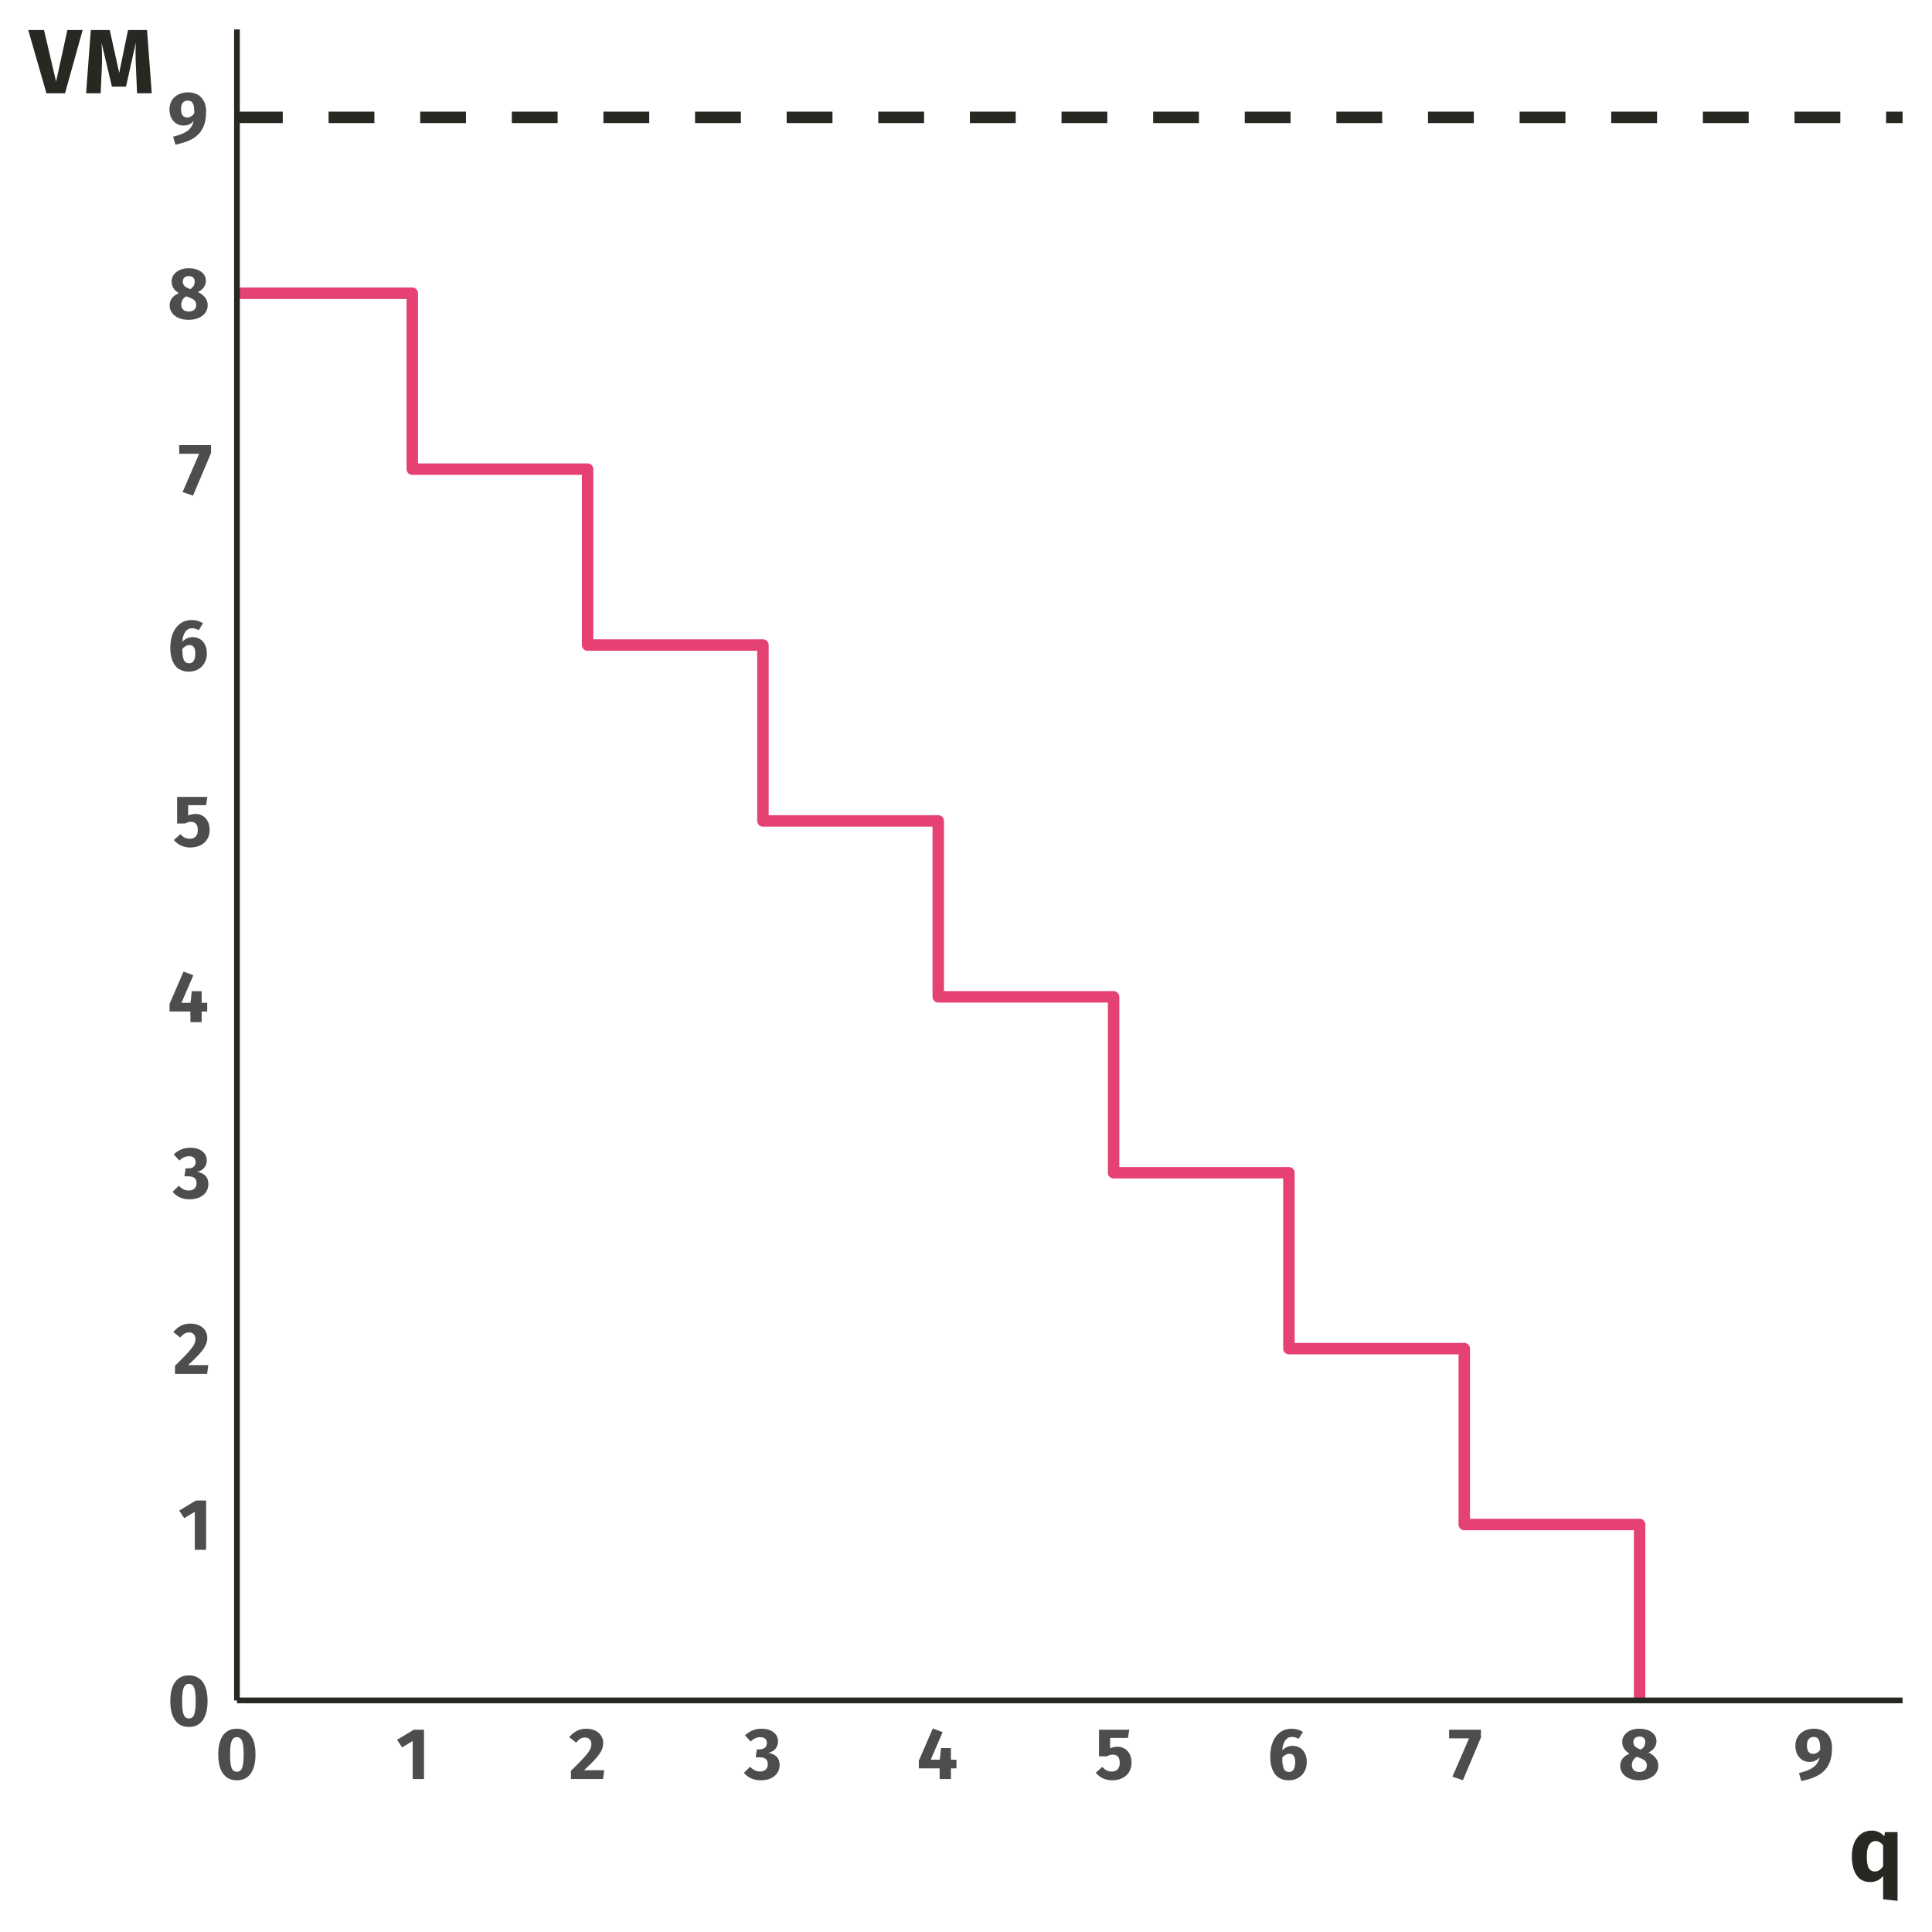
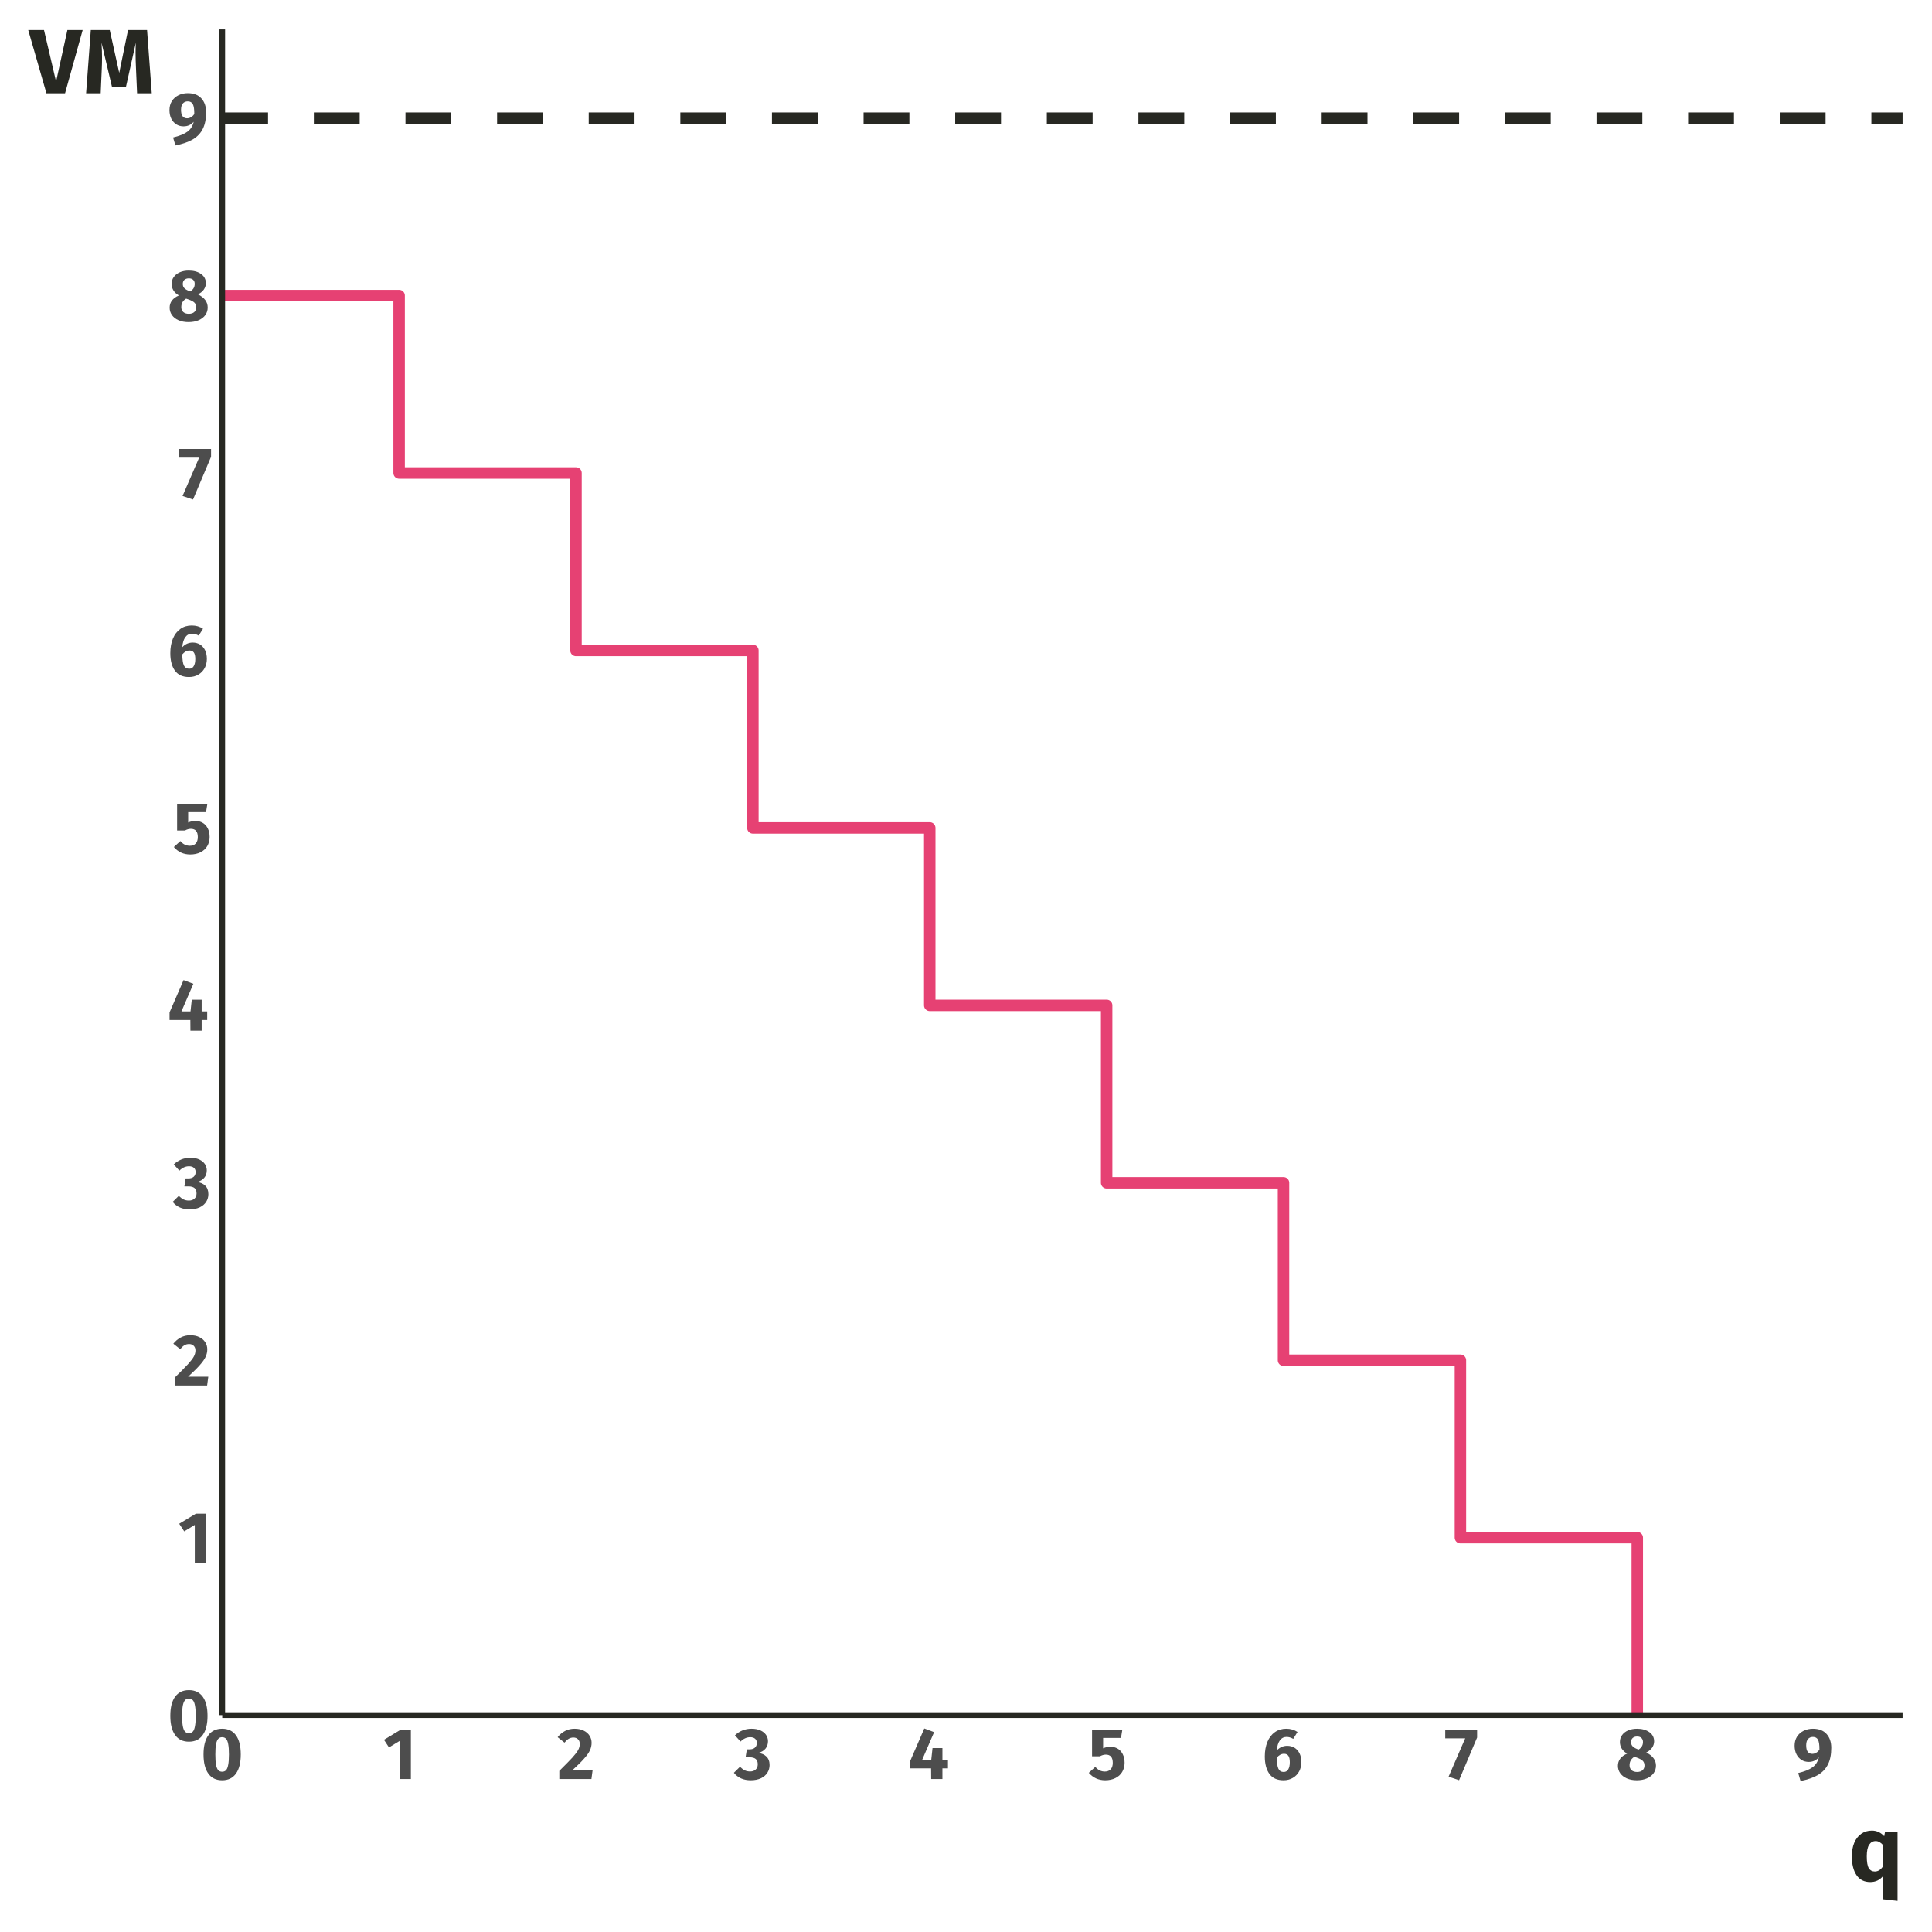
<svg xmlns="http://www.w3.org/2000/svg" xmlns:xlink="http://www.w3.org/1999/xlink" width="360" height="360" viewBox="0 0 360 360">
  <defs>
    <g>
      <g id="glyph-0-0">
        <path d="M 7.375 4.75 L 1.672 4.75 L 1.672 -14.266 L 7.375 -14.266 Z M 2.422 -13.562 L 2.422 4.047 L 6.641 4.047 L 6.641 -13.562 Z M 4.406 -6.125 C 4.945 -6.125 5.332 -5.977 5.562 -5.688 C 5.789 -5.406 5.906 -5.031 5.906 -4.562 C 5.906 -4.082 5.801 -3.711 5.594 -3.453 C 5.395 -3.191 5.07 -3.031 4.625 -2.969 L 4.625 -2.359 C 4.625 -2.254 4.586 -2.172 4.516 -2.109 C 4.453 -2.055 4.375 -2.031 4.281 -2.031 C 4.188 -2.031 4.102 -2.055 4.031 -2.109 C 3.969 -2.172 3.938 -2.254 3.938 -2.359 L 3.938 -3.5 C 4.414 -3.52 4.738 -3.602 4.906 -3.75 C 5.082 -3.906 5.172 -4.172 5.172 -4.547 C 5.172 -4.836 5.113 -5.066 5 -5.234 C 4.883 -5.398 4.664 -5.484 4.344 -5.484 C 4.082 -5.484 3.848 -5.43 3.641 -5.328 C 3.566 -5.297 3.508 -5.281 3.469 -5.281 C 3.363 -5.281 3.281 -5.312 3.219 -5.375 C 3.164 -5.438 3.141 -5.508 3.141 -5.594 C 3.141 -5.77 3.27 -5.898 3.531 -5.984 C 3.801 -6.078 4.094 -6.125 4.406 -6.125 Z M 4.281 -1.625 C 4.414 -1.625 4.523 -1.578 4.609 -1.484 C 4.703 -1.398 4.75 -1.289 4.75 -1.156 C 4.75 -1.008 4.703 -0.891 4.609 -0.797 C 4.523 -0.703 4.414 -0.656 4.281 -0.656 C 4.145 -0.656 4.031 -0.703 3.938 -0.797 C 3.852 -0.891 3.812 -1.008 3.812 -1.156 C 3.812 -1.289 3.852 -1.398 3.938 -1.484 C 4.031 -1.578 4.145 -1.625 4.281 -1.625 Z M 4.281 -1.625 " />
      </g>
      <g id="glyph-0-1">
        <path d="M 3.984 -9.375 C 5.109 -9.375 5.969 -8.961 6.562 -8.141 C 7.156 -7.316 7.453 -6.129 7.453 -4.578 C 7.453 -3.035 7.156 -1.848 6.562 -1.016 C 5.969 -0.18 5.109 0.234 3.984 0.234 C 2.859 0.234 2 -0.18 1.406 -1.016 C 0.812 -1.848 0.516 -3.035 0.516 -4.578 C 0.516 -6.129 0.812 -7.316 1.406 -8.141 C 2 -8.961 2.859 -9.375 3.984 -9.375 Z M 3.984 -7.797 C 3.672 -7.797 3.426 -7.691 3.25 -7.484 C 3.07 -7.285 2.938 -6.953 2.844 -6.484 C 2.758 -6.023 2.719 -5.391 2.719 -4.578 C 2.719 -3.766 2.758 -3.125 2.844 -2.656 C 2.938 -2.188 3.07 -1.852 3.25 -1.656 C 3.426 -1.457 3.672 -1.359 3.984 -1.359 C 4.285 -1.359 4.523 -1.453 4.703 -1.641 C 4.891 -1.836 5.023 -2.172 5.109 -2.641 C 5.203 -3.109 5.25 -3.754 5.25 -4.578 C 5.25 -5.398 5.203 -6.047 5.109 -6.516 C 5.023 -6.984 4.891 -7.312 4.703 -7.5 C 4.523 -7.695 4.285 -7.797 3.984 -7.797 Z M 3.984 -7.797 " />
      </g>
      <g id="glyph-0-2">
        <path d="M 5.188 0 L 3.078 0 L 3.078 -7.094 L 1.109 -5.891 L 0.172 -7.312 L 3.281 -9.188 L 5.188 -9.188 Z M 5.188 0 " />
      </g>
      <g id="glyph-0-3">
        <path d="M 3.234 -9.375 C 3.898 -9.375 4.469 -9.254 4.938 -9.016 C 5.414 -8.785 5.781 -8.469 6.031 -8.062 C 6.281 -7.664 6.406 -7.227 6.406 -6.75 C 6.406 -6.258 6.301 -5.789 6.094 -5.344 C 5.895 -4.906 5.539 -4.398 5.031 -3.828 C 4.531 -3.254 3.797 -2.523 2.828 -1.641 L 6.594 -1.641 L 6.375 0 L 0.391 0 L 0.391 -1.516 C 1.504 -2.617 2.316 -3.445 2.828 -4 C 3.336 -4.562 3.691 -5.023 3.891 -5.391 C 4.098 -5.766 4.203 -6.145 4.203 -6.531 C 4.203 -6.906 4.094 -7.195 3.875 -7.406 C 3.664 -7.625 3.379 -7.734 3.016 -7.734 C 2.691 -7.734 2.398 -7.656 2.141 -7.5 C 1.891 -7.352 1.629 -7.113 1.359 -6.781 L 0.078 -7.797 C 0.461 -8.285 0.922 -8.672 1.453 -8.953 C 1.984 -9.234 2.578 -9.375 3.234 -9.375 Z M 3.234 -9.375 " />
      </g>
      <g id="glyph-0-4">
-         <path d="M 3.25 -9.375 C 3.895 -9.375 4.445 -9.27 4.906 -9.062 C 5.363 -8.852 5.711 -8.57 5.953 -8.219 C 6.191 -7.863 6.312 -7.473 6.312 -7.047 C 6.312 -6.492 6.156 -6.031 5.844 -5.656 C 5.531 -5.281 5.086 -5.016 4.516 -4.859 C 5.129 -4.785 5.629 -4.562 6.016 -4.188 C 6.41 -3.812 6.609 -3.281 6.609 -2.594 C 6.609 -2.082 6.473 -1.609 6.203 -1.172 C 5.93 -0.742 5.531 -0.398 5 -0.141 C 4.469 0.109 3.832 0.234 3.094 0.234 C 1.758 0.234 0.711 -0.227 -0.047 -1.156 L 1.094 -2.281 C 1.406 -1.977 1.707 -1.754 2 -1.609 C 2.301 -1.473 2.629 -1.406 2.984 -1.406 C 3.398 -1.406 3.738 -1.52 4 -1.75 C 4.27 -1.988 4.406 -2.316 4.406 -2.734 C 4.406 -3.203 4.281 -3.535 4.031 -3.734 C 3.781 -3.941 3.406 -4.047 2.906 -4.047 L 2.141 -4.047 L 2.375 -5.531 L 2.906 -5.531 C 3.312 -5.531 3.633 -5.633 3.875 -5.844 C 4.113 -6.051 4.234 -6.348 4.234 -6.734 C 4.234 -7.066 4.125 -7.328 3.906 -7.516 C 3.688 -7.703 3.383 -7.797 3 -7.797 C 2.352 -7.797 1.754 -7.523 1.203 -6.984 L 0.156 -8.141 C 1.02 -8.961 2.051 -9.375 3.25 -9.375 Z M 3.25 -9.375 " />
+         <path d="M 3.25 -9.375 C 3.895 -9.375 4.445 -9.27 4.906 -9.062 C 5.363 -8.852 5.711 -8.57 5.953 -8.219 C 6.191 -7.863 6.312 -7.473 6.312 -7.047 C 6.312 -6.492 6.156 -6.031 5.844 -5.656 C 5.531 -5.281 5.086 -5.016 4.516 -4.859 C 5.129 -4.785 5.629 -4.562 6.016 -4.188 C 6.41 -3.812 6.609 -3.281 6.609 -2.594 C 6.609 -2.082 6.473 -1.609 6.203 -1.172 C 5.93 -0.742 5.531 -0.398 5 -0.141 C 4.469 0.105 3.832 0.234 3.094 0.234 C 1.758 0.234 0.711 -0.227 -0.047 -1.156 L 1.094 -2.281 C 1.406 -1.977 1.707 -1.754 2 -1.609 C 2.301 -1.473 2.629 -1.406 2.984 -1.406 C 3.398 -1.406 3.738 -1.52 4 -1.75 C 4.27 -1.988 4.406 -2.316 4.406 -2.734 C 4.406 -3.203 4.281 -3.535 4.031 -3.734 C 3.781 -3.941 3.406 -4.047 2.906 -4.047 L 2.141 -4.047 L 2.375 -5.531 L 2.906 -5.531 C 3.312 -5.531 3.633 -5.633 3.875 -5.844 C 4.113 -6.051 4.234 -6.348 4.234 -6.734 C 4.234 -7.066 4.125 -7.328 3.906 -7.516 C 3.688 -7.703 3.383 -7.797 3 -7.797 C 2.352 -7.797 1.754 -7.523 1.203 -6.984 L 0.156 -8.141 C 1.02 -8.961 2.051 -9.375 3.25 -9.375 Z M 3.25 -9.375 " />
      </g>
      <g id="glyph-0-5">
        <path d="M 7.391 -1.984 L 6.359 -1.984 L 6.359 0 L 4.266 0 L 4.25 -1.984 L 0.375 -1.984 L 0.375 -3.406 L 2.984 -9.422 L 4.812 -8.734 L 2.594 -3.594 L 4.281 -3.594 L 4.516 -5.766 L 6.359 -5.766 L 6.359 -3.594 L 7.391 -3.594 Z M 7.391 -1.984 " />
      </g>
      <g id="glyph-0-6">
        <path d="M 6.172 -7.656 L 2.844 -7.656 L 2.844 -5.719 C 3.27 -5.914 3.723 -6.016 4.203 -6.016 C 4.711 -6.016 5.164 -5.895 5.562 -5.656 C 5.957 -5.426 6.27 -5.082 6.5 -4.625 C 6.727 -4.176 6.844 -3.645 6.844 -3.031 C 6.844 -2.383 6.691 -1.812 6.391 -1.312 C 6.098 -0.82 5.676 -0.441 5.125 -0.172 C 4.582 0.098 3.953 0.234 3.234 0.234 C 1.992 0.234 0.973 -0.227 0.172 -1.156 L 1.391 -2.266 C 1.879 -1.68 2.469 -1.391 3.156 -1.391 C 3.625 -1.391 3.988 -1.531 4.25 -1.812 C 4.508 -2.094 4.641 -2.492 4.641 -3.016 C 4.641 -4.035 4.207 -4.547 3.344 -4.547 C 3.164 -4.547 2.988 -4.52 2.812 -4.469 C 2.645 -4.426 2.457 -4.348 2.25 -4.234 L 0.781 -4.234 L 0.781 -9.188 L 6.422 -9.188 Z M 6.172 -7.656 " />
      </g>
      <g id="glyph-0-7">
        <path d="M 4.688 -6.188 C 5.195 -6.188 5.648 -6.066 6.047 -5.828 C 6.441 -5.586 6.754 -5.238 6.984 -4.781 C 7.211 -4.32 7.328 -3.773 7.328 -3.141 C 7.328 -2.516 7.191 -1.945 6.922 -1.438 C 6.648 -0.926 6.258 -0.52 5.75 -0.219 C 5.25 0.082 4.664 0.234 4 0.234 C 2.82 0.234 1.945 -0.16 1.375 -0.953 C 0.801 -1.742 0.516 -2.828 0.516 -4.203 C 0.516 -5.234 0.676 -6.141 1 -6.922 C 1.32 -7.703 1.785 -8.305 2.391 -8.734 C 2.992 -9.16 3.703 -9.375 4.516 -9.375 C 5.305 -9.375 6.004 -9.172 6.609 -8.766 L 5.812 -7.484 C 5.406 -7.723 4.988 -7.844 4.562 -7.844 C 4.051 -7.844 3.633 -7.625 3.312 -7.188 C 3 -6.75 2.812 -6.129 2.75 -5.328 C 3.289 -5.898 3.938 -6.188 4.688 -6.188 Z M 4.031 -1.312 C 4.406 -1.312 4.688 -1.469 4.875 -1.781 C 5.07 -2.102 5.172 -2.547 5.172 -3.109 C 5.172 -3.68 5.082 -4.086 4.906 -4.328 C 4.727 -4.578 4.457 -4.703 4.094 -4.703 C 3.602 -4.703 3.156 -4.461 2.75 -3.984 C 2.758 -3.016 2.859 -2.328 3.047 -1.922 C 3.242 -1.516 3.57 -1.312 4.031 -1.312 Z M 4.031 -1.312 " />
      </g>
      <g id="glyph-0-8">
        <path d="M 6.109 -7.734 L 2.75 0.219 L 0.797 -0.438 L 3.891 -7.578 L 0.172 -7.578 L 0.172 -9.188 L 6.109 -9.188 Z M 6.109 -7.734 " />
      </g>
      <g id="glyph-0-9">
        <path d="M 5.672 -4.938 C 6.285 -4.633 6.738 -4.281 7.031 -3.875 C 7.332 -3.477 7.484 -3.016 7.484 -2.484 C 7.484 -1.984 7.344 -1.523 7.062 -1.109 C 6.781 -0.703 6.363 -0.375 5.812 -0.125 C 5.27 0.113 4.633 0.234 3.906 0.234 C 3.188 0.234 2.562 0.113 2.031 -0.125 C 1.5 -0.363 1.094 -0.688 0.812 -1.094 C 0.531 -1.5 0.391 -1.953 0.391 -2.453 C 0.391 -3.473 0.961 -4.234 2.109 -4.734 C 1.211 -5.266 0.766 -5.988 0.766 -6.906 C 0.766 -7.395 0.898 -7.82 1.172 -8.188 C 1.441 -8.562 1.816 -8.852 2.297 -9.062 C 2.785 -9.27 3.336 -9.375 3.953 -9.375 C 4.891 -9.375 5.656 -9.16 6.25 -8.734 C 6.844 -8.316 7.141 -7.742 7.141 -7.016 C 7.141 -6.609 7.02 -6.223 6.781 -5.859 C 6.539 -5.504 6.172 -5.195 5.672 -4.938 Z M 3.969 -7.922 C 3.625 -7.922 3.348 -7.828 3.141 -7.641 C 2.941 -7.461 2.844 -7.207 2.844 -6.875 C 2.844 -6.57 2.93 -6.32 3.109 -6.125 C 3.285 -5.926 3.566 -5.75 3.953 -5.594 L 4.25 -5.484 C 4.551 -5.691 4.758 -5.906 4.875 -6.125 C 5 -6.344 5.062 -6.602 5.062 -6.906 C 5.062 -7.219 4.969 -7.461 4.781 -7.641 C 4.594 -7.828 4.32 -7.922 3.969 -7.922 Z M 3.969 -1.312 C 4.406 -1.312 4.742 -1.422 4.984 -1.641 C 5.223 -1.859 5.344 -2.145 5.344 -2.5 C 5.344 -2.875 5.238 -3.164 5.031 -3.375 C 4.82 -3.594 4.453 -3.797 3.922 -3.984 L 3.469 -4.141 C 2.863 -3.785 2.562 -3.258 2.562 -2.562 C 2.562 -2.176 2.688 -1.867 2.938 -1.641 C 3.188 -1.422 3.531 -1.312 3.969 -1.312 Z M 3.969 -1.312 " />
      </g>
      <g id="glyph-0-10">
        <path d="M 3.766 -9.375 C 4.867 -9.375 5.711 -9.051 6.297 -8.406 C 6.891 -7.758 7.188 -6.895 7.188 -5.812 C 7.188 -4.57 6.984 -3.547 6.578 -2.734 C 6.18 -1.922 5.566 -1.266 4.734 -0.766 C 3.898 -0.273 2.812 0.102 1.469 0.375 L 1.031 -1.109 C 2.227 -1.398 3.125 -1.766 3.719 -2.203 C 4.312 -2.641 4.695 -3.254 4.875 -4.047 C 4.383 -3.473 3.754 -3.188 2.984 -3.188 C 2.492 -3.188 2.051 -3.305 1.656 -3.547 C 1.258 -3.797 0.941 -4.148 0.703 -4.609 C 0.473 -5.066 0.359 -5.602 0.359 -6.219 C 0.359 -6.844 0.504 -7.395 0.797 -7.875 C 1.098 -8.352 1.508 -8.723 2.031 -8.984 C 2.551 -9.242 3.129 -9.375 3.766 -9.375 Z M 3.641 -4.688 C 3.898 -4.688 4.145 -4.754 4.375 -4.891 C 4.613 -5.023 4.816 -5.223 4.984 -5.484 C 4.992 -6.348 4.906 -6.957 4.719 -7.312 C 4.539 -7.664 4.223 -7.844 3.766 -7.844 C 3.379 -7.844 3.07 -7.707 2.844 -7.438 C 2.625 -7.176 2.516 -6.789 2.516 -6.281 C 2.516 -5.719 2.613 -5.312 2.812 -5.062 C 3.02 -4.812 3.297 -4.688 3.641 -4.688 Z M 3.641 -4.688 " />
      </g>
      <g id="glyph-1-0">
        <path d="M 9.234 5.953 L 2.094 5.953 L 2.094 -17.844 L 9.234 -17.844 Z M 3.031 -16.969 L 3.031 5.062 L 8.312 5.062 L 8.312 -16.969 Z M 5.516 -7.672 C 6.191 -7.672 6.672 -7.488 6.953 -7.125 C 7.242 -6.758 7.391 -6.289 7.391 -5.719 C 7.391 -5.113 7.258 -4.645 7 -4.312 C 6.75 -3.988 6.344 -3.785 5.781 -3.703 L 5.781 -2.938 C 5.781 -2.812 5.738 -2.711 5.656 -2.641 C 5.57 -2.566 5.473 -2.531 5.359 -2.531 C 5.242 -2.531 5.145 -2.566 5.062 -2.641 C 4.977 -2.711 4.938 -2.812 4.938 -2.938 L 4.938 -4.375 C 5.531 -4.406 5.938 -4.516 6.156 -4.703 C 6.375 -4.891 6.484 -5.211 6.484 -5.672 C 6.484 -6.047 6.406 -6.332 6.25 -6.531 C 6.102 -6.738 5.832 -6.844 5.438 -6.844 C 5.113 -6.844 4.82 -6.781 4.562 -6.656 C 4.469 -6.625 4.391 -6.609 4.328 -6.609 C 4.203 -6.609 4.102 -6.645 4.031 -6.719 C 3.957 -6.789 3.922 -6.883 3.922 -7 C 3.922 -7.219 4.086 -7.383 4.422 -7.5 C 4.766 -7.613 5.129 -7.672 5.516 -7.672 Z M 5.359 -2.047 C 5.523 -2.047 5.664 -1.988 5.781 -1.875 C 5.895 -1.758 5.953 -1.613 5.953 -1.438 C 5.953 -1.258 5.895 -1.109 5.781 -0.984 C 5.664 -0.867 5.523 -0.812 5.359 -0.812 C 5.18 -0.812 5.035 -0.867 4.922 -0.984 C 4.816 -1.109 4.766 -1.258 4.766 -1.438 C 4.766 -1.613 4.816 -1.758 4.922 -1.875 C 5.035 -1.988 5.18 -2.047 5.359 -2.047 Z M 5.359 -2.047 " />
      </g>
      <g id="glyph-1-1">
        <path d="M 9.062 -9.031 L 9.062 3.781 L 6.375 3.484 L 6.375 -0.859 C 5.758 -0.098 4.961 0.281 3.984 0.281 C 2.859 0.281 2.004 -0.145 1.422 -1 C 0.836 -1.863 0.547 -3.039 0.547 -4.531 C 0.547 -5.469 0.691 -6.297 0.984 -7.016 C 1.285 -7.734 1.719 -8.297 2.281 -8.703 C 2.852 -9.109 3.52 -9.312 4.281 -9.312 C 5.164 -9.312 5.93 -8.961 6.578 -8.266 L 6.719 -9.031 Z M 4.828 -1.688 C 5.43 -1.688 5.945 -2.02 6.375 -2.688 L 6.375 -6.594 C 6.156 -6.844 5.938 -7.031 5.719 -7.156 C 5.5 -7.289 5.254 -7.359 4.984 -7.359 C 4.473 -7.359 4.066 -7.129 3.766 -6.672 C 3.473 -6.211 3.328 -5.492 3.328 -4.516 C 3.328 -3.461 3.453 -2.727 3.703 -2.312 C 3.961 -1.895 4.336 -1.688 4.828 -1.688 Z M 4.828 -1.688 " />
      </g>
      <g id="glyph-1-2">
        <path d="M 6.641 0 L 3.172 0 L -0.219 -11.781 L 2.719 -11.781 L 4.969 -2.172 L 7.078 -11.781 L 9.922 -11.781 Z M 6.641 0 " />
      </g>
      <g id="glyph-1-3">
        <path d="M 12.797 0 L 10.062 0 L 9.859 -4.609 C 9.805 -5.703 9.781 -6.68 9.781 -7.547 C 9.781 -8.203 9.797 -8.828 9.828 -9.422 L 8 -1.234 L 5.375 -1.234 L 3.438 -9.422 C 3.5 -8.43 3.531 -7.5 3.531 -6.625 C 3.531 -5.969 3.516 -5.285 3.484 -4.578 L 3.281 0 L 0.562 0 L 1.438 -11.781 L 4.969 -11.781 L 6.734 -3.797 L 8.375 -11.781 L 11.922 -11.781 Z M 12.797 0 " />
      </g>
    </g>
    <clipPath id="clip-0">
-       <path clip-rule="nonzero" d="M 44.152 53 L 307 53 L 307 316.852 L 44.152 316.852 Z M 44.152 53 " />
+       <path clip-rule="nonzero" d="M 41.41 54 L 307 54 L 307 319.59 L 41.41 319.59 Z M 41.41 54 " />
    </clipPath>
    <clipPath id="clip-1">
-       <path clip-rule="nonzero" d="M 44.152 20 L 354.523 20 L 354.523 23 L 44.152 23 Z M 44.152 20 " />
+       <path clip-rule="nonzero" d="M 41.41 20 L 354.52 20 L 354.52 24 L 41.41 24 Z M 41.41 20 " />
    </clipPath>
  </defs>
  <rect x="-36" y="-36" width="432" height="432" fill="rgb(100%, 100%, 100%)" fill-opacity="1" />
  <g clip-path="url(#clip-0)">
-     <path fill="none" stroke-width="2.134" stroke-linecap="butt" stroke-linejoin="round" stroke="rgb(90.196%, 25.49%, 45.098%)" stroke-opacity="1" stroke-miterlimit="10" d="M 44.152 54.645 L 76.82 54.645 L 76.82 87.418 L 109.492 87.418 L 109.492 120.195 L 142.164 120.195 L 142.164 152.969 L 174.832 152.969 L 174.832 185.746 L 207.504 185.746 L 207.504 218.523 L 240.172 218.523 L 240.172 251.297 L 272.844 251.297 L 272.844 284.074 L 305.516 284.074 L 305.516 316.848 " />
+     <path fill="none" stroke-width="2.134" stroke-linecap="butt" stroke-linejoin="round" stroke="rgb(90.196%, 25.49%, 45.098%)" stroke-opacity="1" stroke-miterlimit="10" d="M 41.41 55.074 L 74.371 55.074 L 74.371 88.141 L 107.328 88.141 L 107.328 121.203 L 140.289 121.203 L 140.289 154.27 L 173.246 154.27 L 173.246 187.332 L 206.207 187.332 L 206.207 220.398 L 239.164 220.398 L 239.164 253.461 L 272.125 253.461 L 272.125 286.523 L 305.082 286.523 L 305.082 319.59 " />
  </g>
  <g clip-path="url(#clip-1)">
-     <path fill="none" stroke-width="2.134" stroke-linecap="butt" stroke-linejoin="round" stroke="rgb(15.294%, 15.686%, 13.333%)" stroke-opacity="1" stroke-dasharray="8.536 8.536" stroke-miterlimit="10" d="M 44.152 21.867 L 354.52 21.867 " />
+     <path fill="none" stroke-width="2.134" stroke-linecap="butt" stroke-linejoin="round" stroke="rgb(15.294%, 15.686%, 13.333%)" stroke-opacity="1" stroke-dasharray="8.536 8.536" stroke-miterlimit="10" d="M 41.41 22.012 L 354.52 22.012 " />
  </g>
-   <path fill="none" stroke-width="1.067" stroke-linecap="butt" stroke-linejoin="round" stroke="rgb(15.294%, 15.686%, 13.333%)" stroke-opacity="1" stroke-miterlimit="10" d="M 44.152 316.848 L 44.152 5.48 " />
+   <path fill="none" stroke-width="1.067" stroke-linecap="butt" stroke-linejoin="round" stroke="rgb(15.294%, 15.686%, 13.333%)" stroke-opacity="1" stroke-miterlimit="10" d="M 41.41 319.59 L 41.41 5.48 " />
  <g fill="rgb(30.196%, 30.196%, 30.196%)" fill-opacity="1">
-     <use xlink:href="#glyph-0-1" x="31.219" y="321.562" />
+     <use xlink:href="#glyph-0-1" x="31.219" y="324.305" />
  </g>
  <g fill="rgb(30.196%, 30.196%, 30.196%)" fill-opacity="1">
-     <use xlink:href="#glyph-0-2" x="33.219" y="288.789" />
+     <use xlink:href="#glyph-0-2" x="33.219" y="291.238" />
  </g>
  <g fill="rgb(30.196%, 30.196%, 30.196%)" fill-opacity="1">
-     <use xlink:href="#glyph-0-3" x="32.219" y="256.012" />
+     <use xlink:href="#glyph-0-3" x="32.219" y="258.176" />
  </g>
  <g fill="rgb(30.196%, 30.196%, 30.196%)" fill-opacity="1">
-     <use xlink:href="#glyph-0-4" x="32.219" y="223.238" />
+     <use xlink:href="#glyph-0-4" x="32.219" y="225.113" />
  </g>
  <g fill="rgb(30.196%, 30.196%, 30.196%)" fill-opacity="1">
-     <use xlink:href="#glyph-0-5" x="31.219" y="190.461" />
+     <use xlink:href="#glyph-0-5" x="31.219" y="192.047" />
  </g>
  <g fill="rgb(30.196%, 30.196%, 30.196%)" fill-opacity="1">
-     <use xlink:href="#glyph-0-6" x="32.219" y="157.684" />
+     <use xlink:href="#glyph-0-6" x="32.219" y="158.984" />
  </g>
  <g fill="rgb(30.196%, 30.196%, 30.196%)" fill-opacity="1">
-     <use xlink:href="#glyph-0-7" x="31.219" y="124.91" />
+     <use xlink:href="#glyph-0-7" x="31.219" y="125.918" />
  </g>
  <g fill="rgb(30.196%, 30.196%, 30.196%)" fill-opacity="1">
-     <use xlink:href="#glyph-0-8" x="33.219" y="92.133" />
+     <use xlink:href="#glyph-0-8" x="33.219" y="92.855" />
  </g>
  <g fill="rgb(30.196%, 30.196%, 30.196%)" fill-opacity="1">
-     <use xlink:href="#glyph-0-9" x="31.219" y="59.359" />
+     <use xlink:href="#glyph-0-9" x="31.219" y="59.789" />
  </g>
  <g fill="rgb(30.196%, 30.196%, 30.196%)" fill-opacity="1">
-     <use xlink:href="#glyph-0-10" x="31.219" y="26.582" />
+     <use xlink:href="#glyph-0-10" x="31.219" y="26.727" />
  </g>
-   <path fill="none" stroke-width="1.067" stroke-linecap="butt" stroke-linejoin="round" stroke="rgb(15.294%, 15.686%, 13.333%)" stroke-opacity="1" stroke-miterlimit="10" d="M 44.152 316.848 L 354.52 316.848 " />
+   <path fill="none" stroke-width="1.067" stroke-linecap="butt" stroke-linejoin="round" stroke="rgb(15.294%, 15.686%, 13.333%)" stroke-opacity="1" stroke-miterlimit="10" d="M 41.41 319.59 L 354.52 319.59 " />
  <g fill="rgb(30.196%, 30.196%, 30.196%)" fill-opacity="1">
-     <use xlink:href="#glyph-0-1" x="40.152" y="331.496" />
+     <use xlink:href="#glyph-0-1" x="37.41" y="331.496" />
  </g>
  <g fill="rgb(30.196%, 30.196%, 30.196%)" fill-opacity="1">
-     <use xlink:href="#glyph-0-2" x="73.82" y="331.496" />
+     <use xlink:href="#glyph-0-2" x="71.371" y="331.496" />
  </g>
  <g fill="rgb(30.196%, 30.196%, 30.196%)" fill-opacity="1">
-     <use xlink:href="#glyph-0-3" x="105.992" y="331.496" />
+     <use xlink:href="#glyph-0-3" x="103.828" y="331.496" />
  </g>
  <g fill="rgb(30.196%, 30.196%, 30.196%)" fill-opacity="1">
-     <use xlink:href="#glyph-0-4" x="138.664" y="331.496" />
+     <use xlink:href="#glyph-0-4" x="136.789" y="331.496" />
  </g>
  <g fill="rgb(30.196%, 30.196%, 30.196%)" fill-opacity="1">
-     <use xlink:href="#glyph-0-5" x="170.832" y="331.496" />
+     <use xlink:href="#glyph-0-5" x="169.246" y="331.496" />
  </g>
  <g fill="rgb(30.196%, 30.196%, 30.196%)" fill-opacity="1">
-     <use xlink:href="#glyph-0-6" x="204.004" y="331.496" />
+     <use xlink:href="#glyph-0-6" x="202.707" y="331.496" />
  </g>
  <g fill="rgb(30.196%, 30.196%, 30.196%)" fill-opacity="1">
-     <use xlink:href="#glyph-0-7" x="236.172" y="331.496" />
+     <use xlink:href="#glyph-0-7" x="235.164" y="331.496" />
  </g>
  <g fill="rgb(30.196%, 30.196%, 30.196%)" fill-opacity="1">
-     <use xlink:href="#glyph-0-8" x="269.844" y="331.496" />
+     <use xlink:href="#glyph-0-8" x="269.125" y="331.496" />
  </g>
  <g fill="rgb(30.196%, 30.196%, 30.196%)" fill-opacity="1">
-     <use xlink:href="#glyph-0-9" x="301.516" y="331.496" />
+     <use xlink:href="#glyph-0-9" x="301.082" y="331.496" />
  </g>
  <g fill="rgb(30.196%, 30.196%, 30.196%)" fill-opacity="1">
-     <use xlink:href="#glyph-0-10" x="334.184" y="331.496" />
+     <use xlink:href="#glyph-0-10" x="334.043" y="331.496" />
  </g>
  <g fill="rgb(15.294%, 15.686%, 13.333%)" fill-opacity="1">
    <use xlink:href="#glyph-1-1" x="344.52" y="350.414" />
  </g>
  <g fill="rgb(15.294%, 15.686%, 13.333%)" fill-opacity="1">
    <use xlink:href="#glyph-1-2" x="5.48" y="17.375" />
    <use xlink:href="#glyph-1-3" x="15.48" y="17.375" />
  </g>
</svg>
